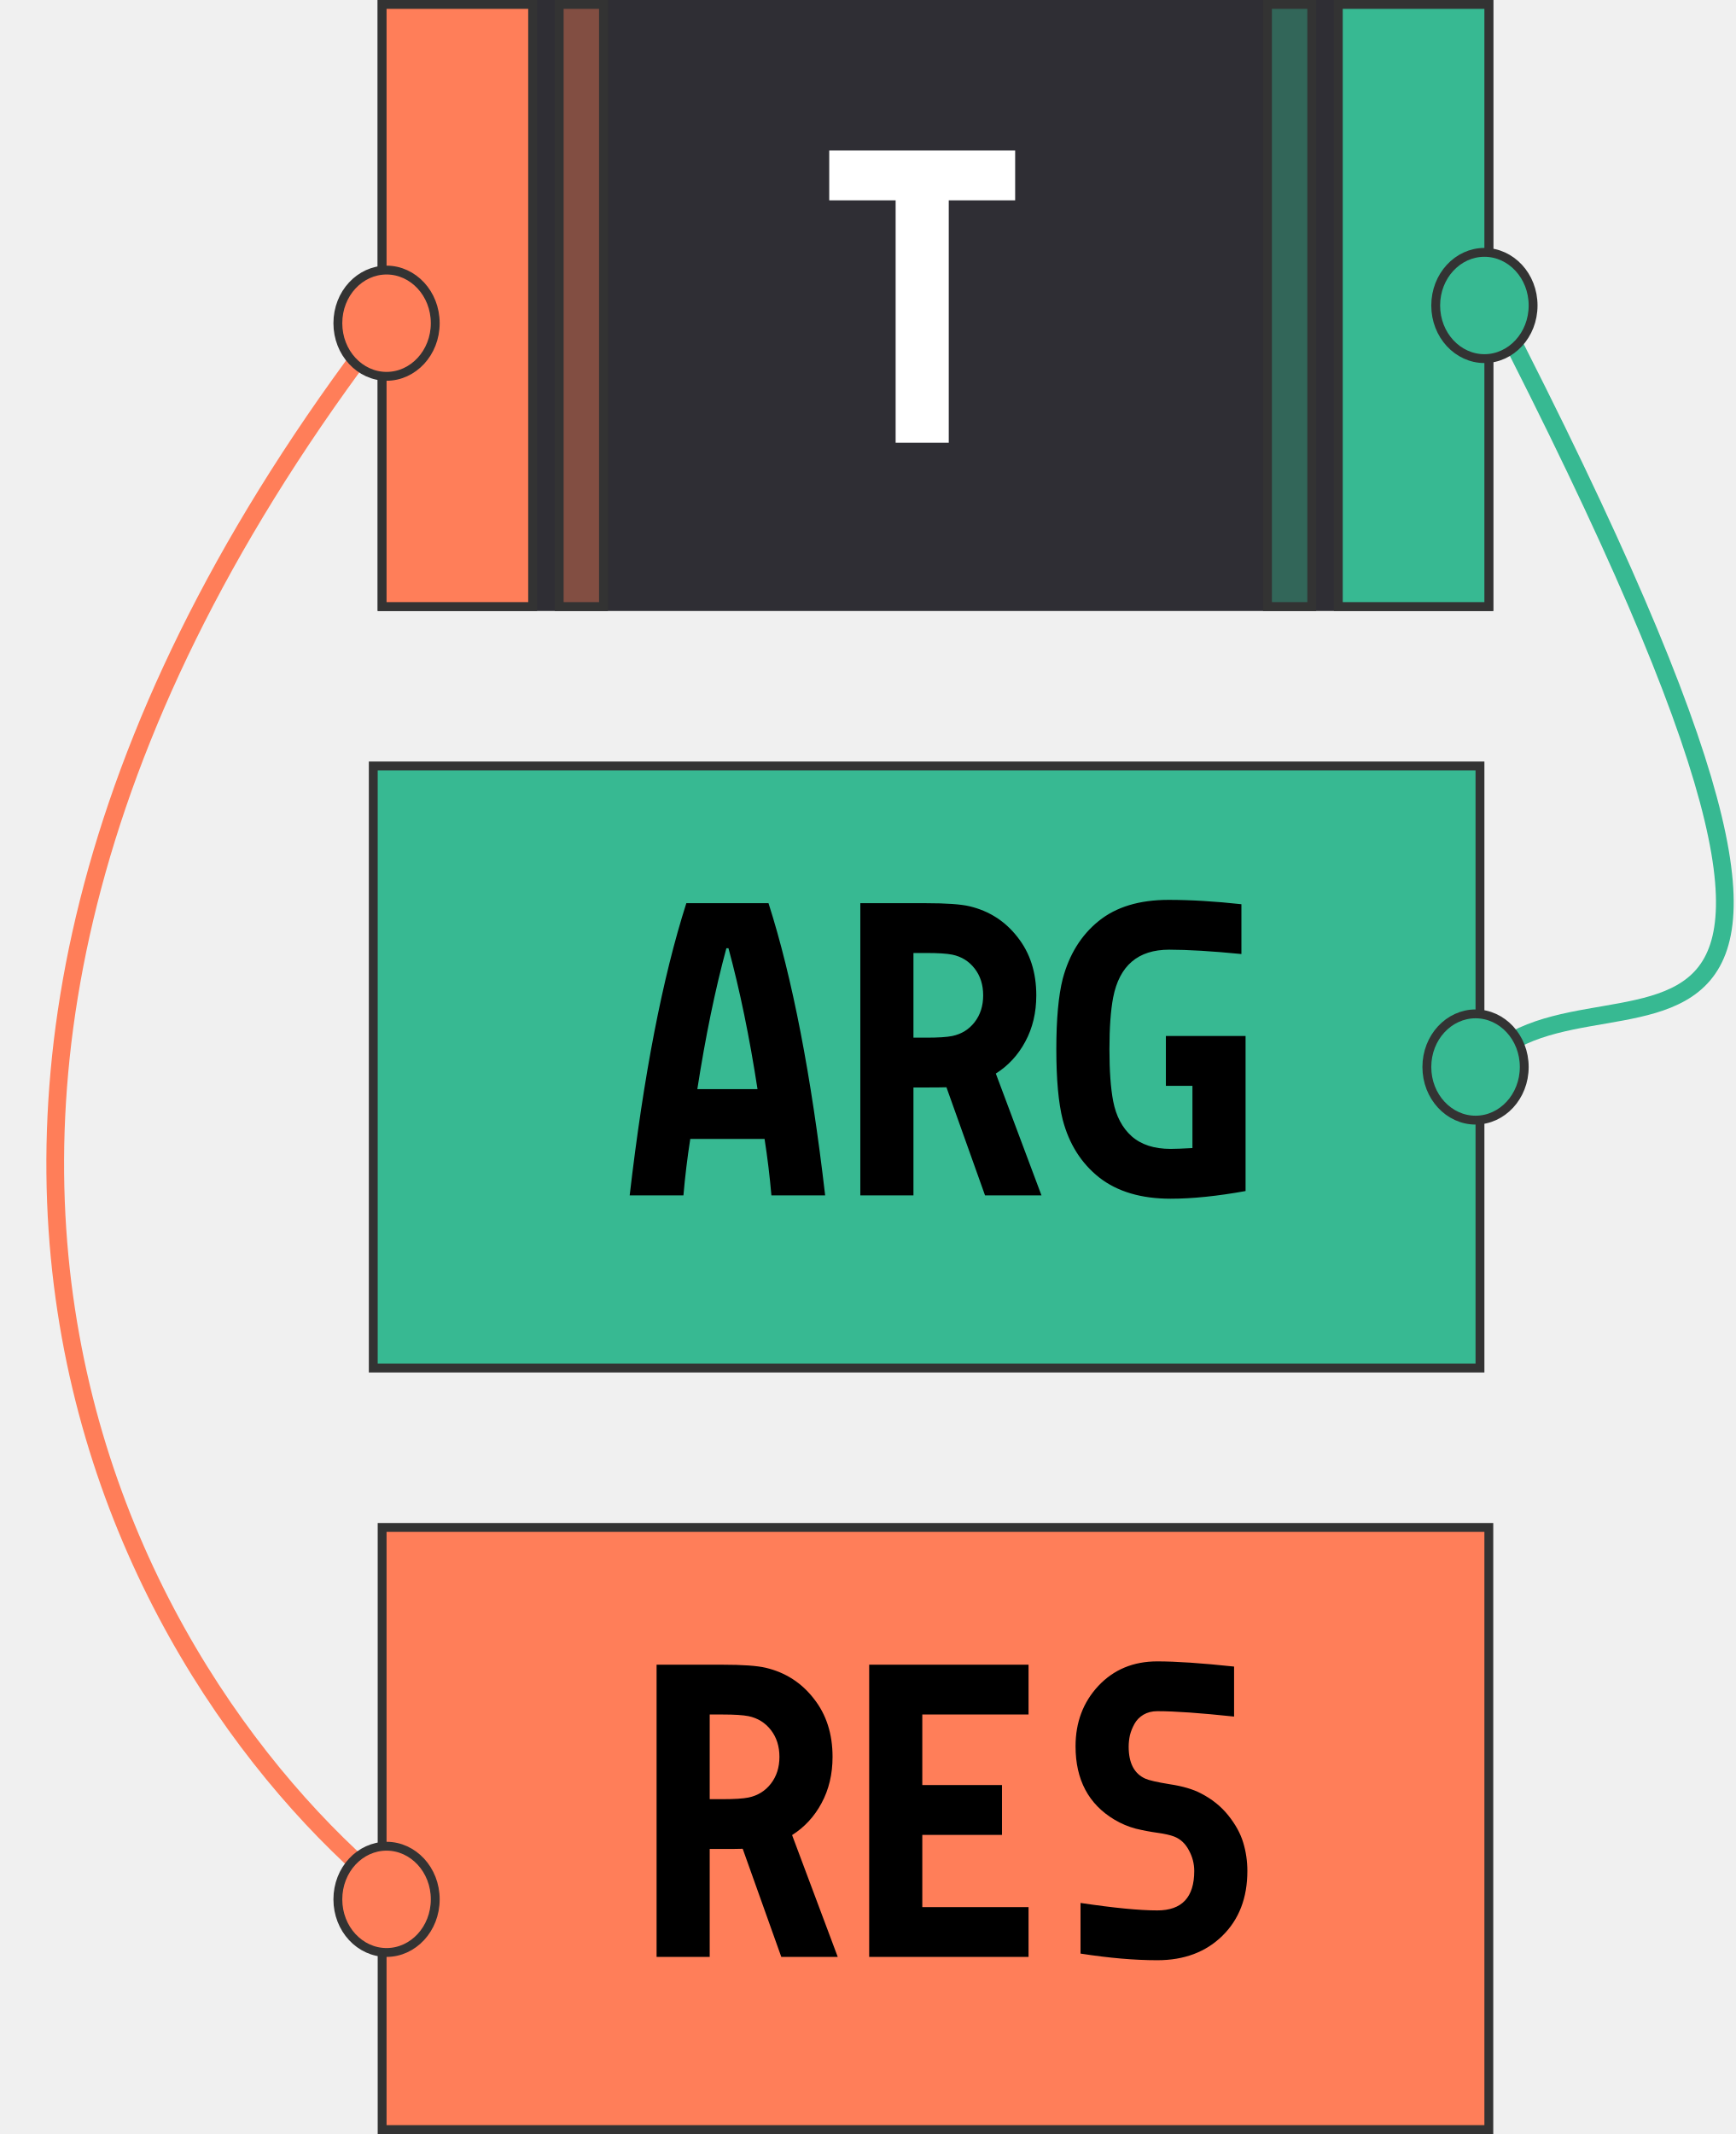
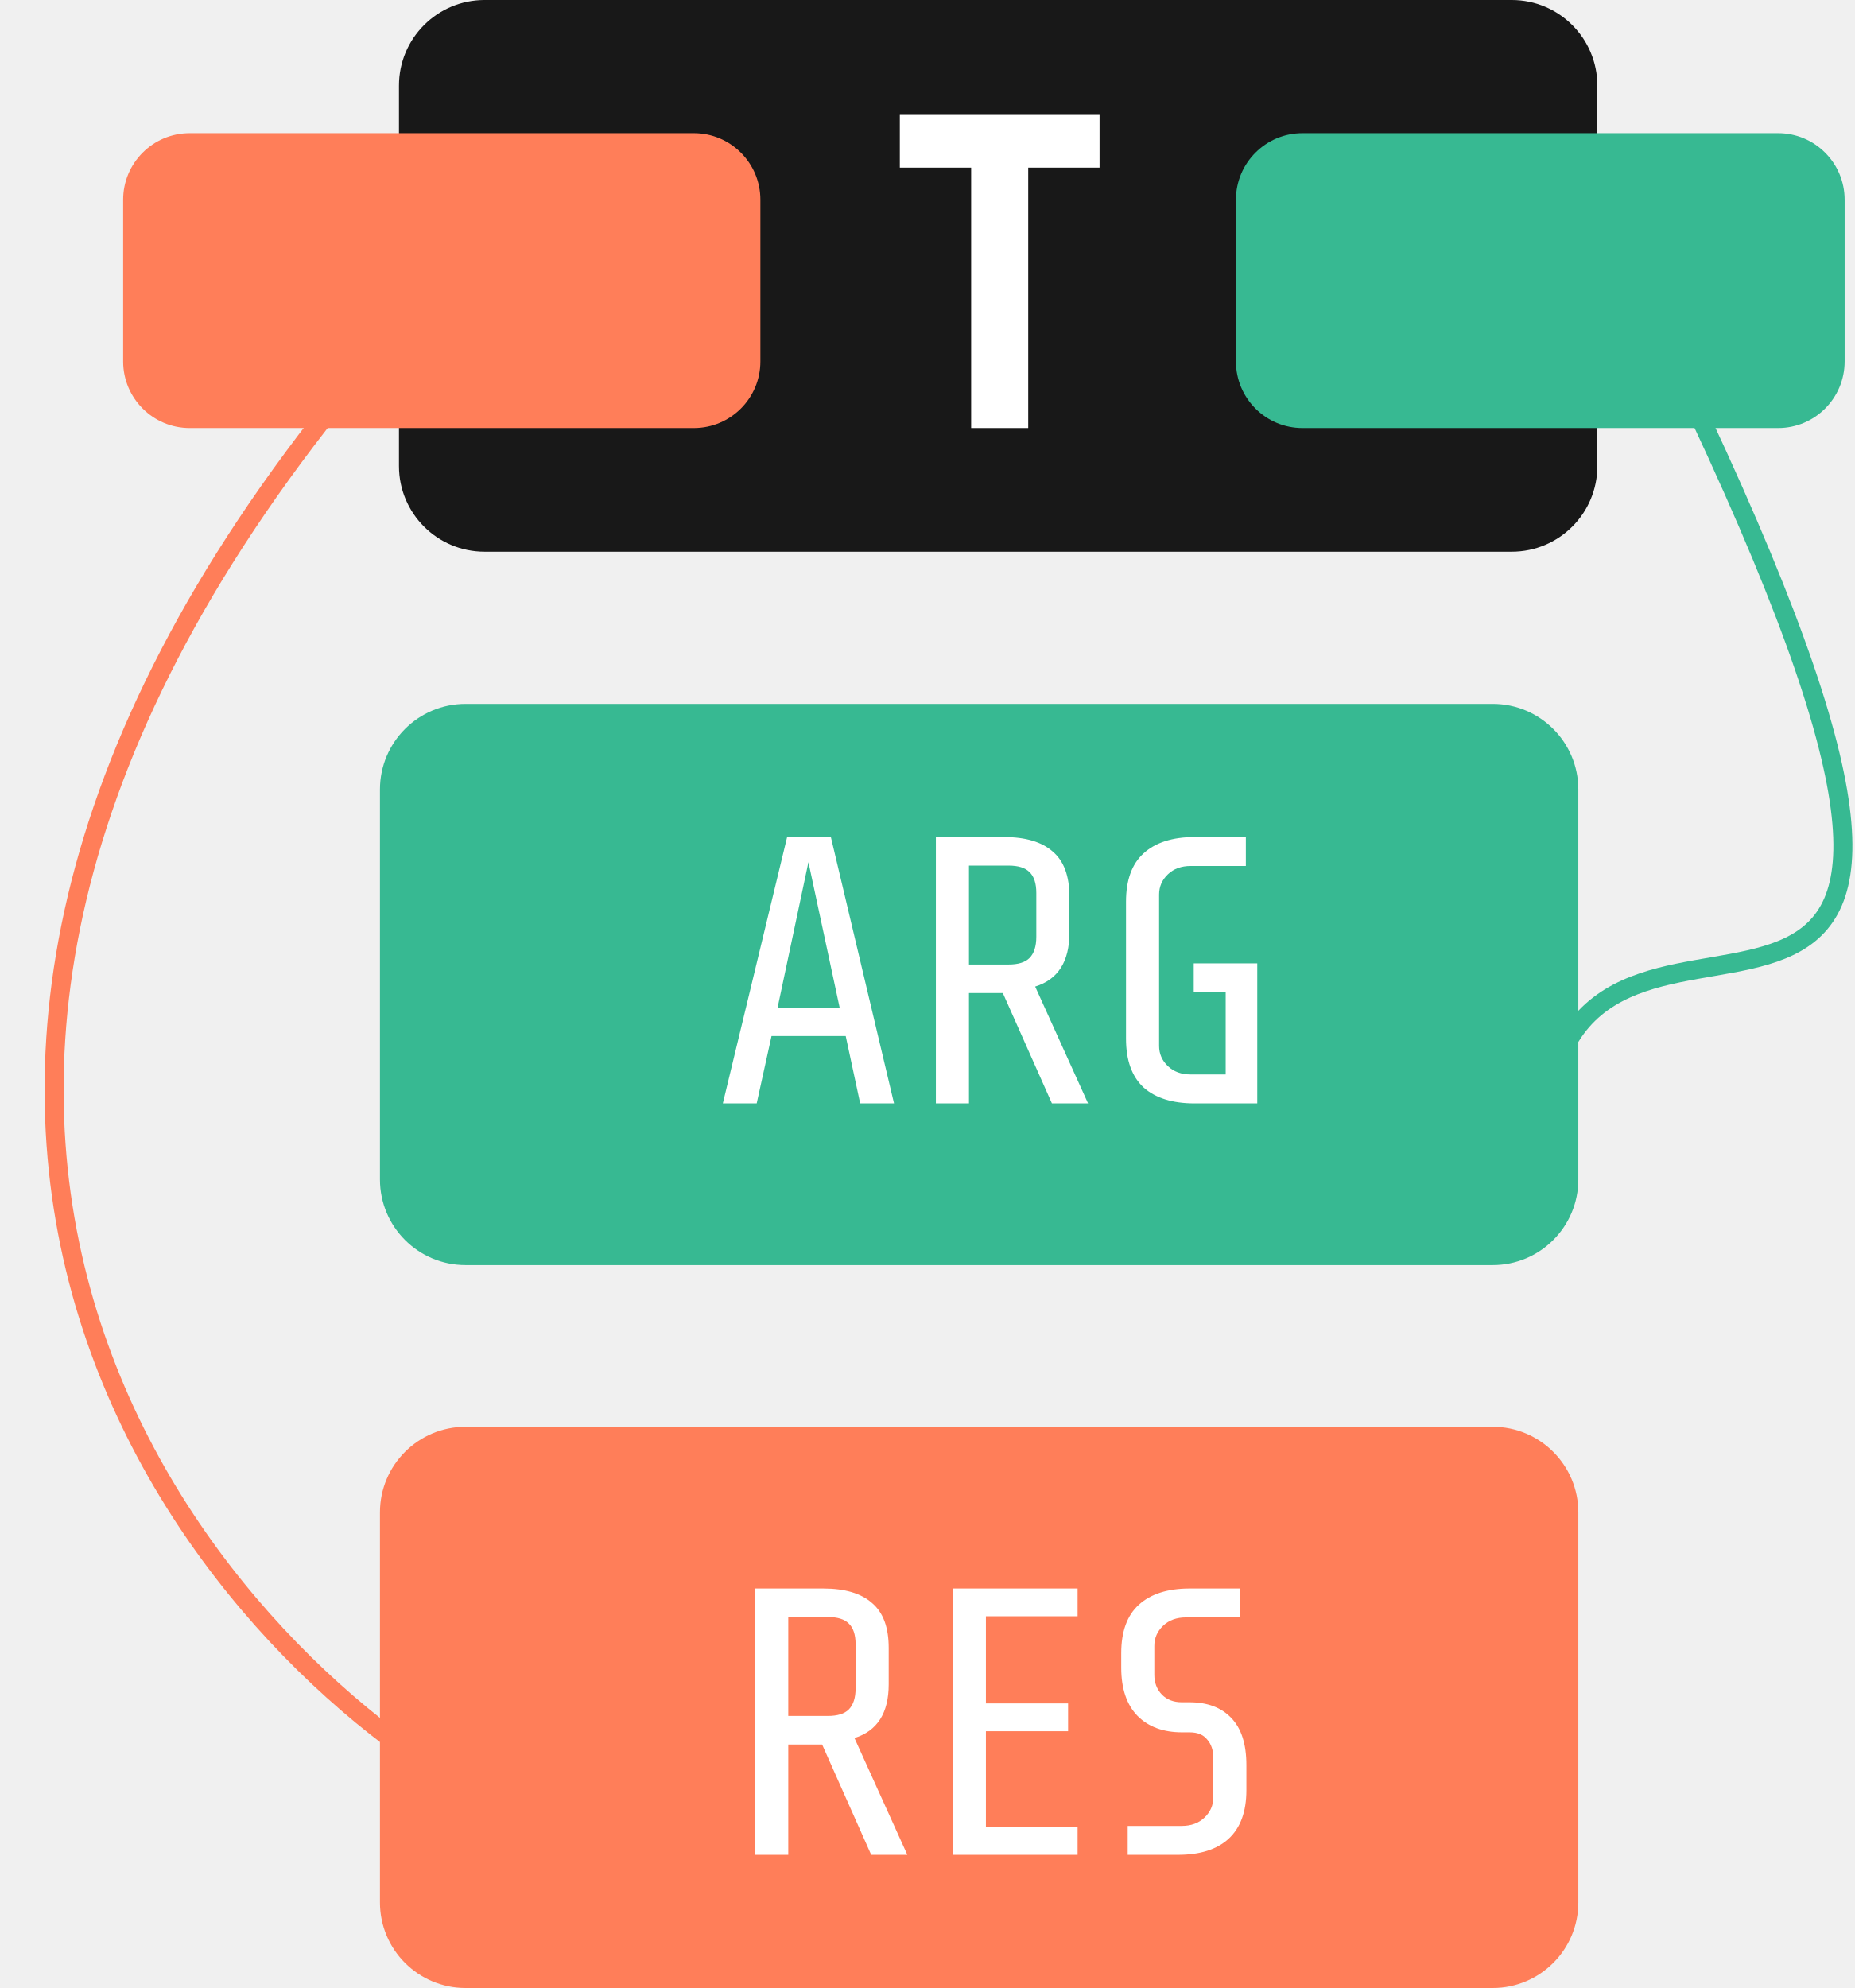
- <svg xmlns="http://www.w3.org/2000/svg" width="196" height="241" viewBox="0 0 196 241" fill="none">
-   <rect x="42.66" width="126" height="69" fill="#2F2E34" />
-   <path d="M114.66 17V22.625H107.16V50H101.16V22.625H93.66V17H114.66Z" fill="white" />
-   <rect x="42.16" y="86.5" width="125" height="68" fill="#37B992" stroke="#333333" />
-   <rect x="43.16" y="172.5" width="125" height="68" fill="#FF7E59" stroke="#333333" />
-   <path d="M85.559 123C84.653 117.109 83.559 111.805 82.278 107.086H82.043C80.778 111.758 79.684 117.062 78.762 123H85.559ZM77.52 102H86.801C89.489 110.406 91.621 121.406 93.2 135H87.129C86.942 132.844 86.684 130.719 86.356 128.625H77.965C77.637 130.719 77.379 132.844 77.192 135H71.121C72.7 121.406 74.832 110.406 77.52 102ZM103.172 107.625V117.187H104.625C105.969 117.187 106.946 117.125 107.555 117C108.602 116.781 109.446 116.258 110.086 115.43C110.727 114.602 111.047 113.594 111.047 112.406C111.047 111.219 110.727 110.211 110.086 109.383C109.446 108.555 108.602 108.031 107.555 107.812C106.93 107.687 105.953 107.625 104.625 107.625H103.172ZM97.172 102H104.578C106.891 102 108.539 102.117 109.524 102.352C111.742 102.883 113.547 104.047 114.938 105.844C116.344 107.625 117.047 109.812 117.047 112.406C117.047 114.359 116.633 116.102 115.805 117.633C114.992 119.148 113.883 120.352 112.477 121.242L117.633 135H111.258L106.899 122.789C106.43 122.805 105.656 122.812 104.578 122.812H103.172V135H97.172V102ZM140.684 134.508C137.481 135.086 134.66 135.375 132.223 135.375C128.895 135.375 126.207 134.578 124.16 132.984C122.129 131.375 120.754 129.203 120.035 126.469C119.551 124.562 119.309 121.906 119.309 118.5C119.309 115.094 119.551 112.437 120.035 110.531C120.77 107.781 122.121 105.609 124.09 104.016C126.059 102.422 128.692 101.625 131.989 101.625C134.489 101.625 137.231 101.789 140.215 102.117V107.742C136.871 107.414 134.153 107.25 132.059 107.25C128.543 107.25 126.434 109.047 125.731 112.641C125.449 114.109 125.309 116.062 125.309 118.5C125.309 120.937 125.449 122.891 125.731 124.359C126.059 126.047 126.754 127.367 127.817 128.32C128.895 129.273 130.364 129.75 132.223 129.75C132.739 129.75 133.559 129.719 134.684 129.656V122.625H131.684V117H140.684V134.508Z" fill="black" />
-   <path d="M80.16 193.625V203.187H81.614C82.957 203.187 83.934 203.125 84.543 203C85.59 202.781 86.434 202.258 87.075 201.43C87.715 200.602 88.035 199.594 88.035 198.406C88.035 197.219 87.715 196.211 87.075 195.383C86.434 194.555 85.59 194.031 84.543 193.812C83.918 193.687 82.942 193.625 81.614 193.625H80.16ZM74.16 188H81.567C83.879 188 85.528 188.117 86.512 188.352C88.731 188.883 90.535 190.047 91.926 191.844C93.332 193.625 94.035 195.812 94.035 198.406C94.035 200.359 93.621 202.102 92.793 203.633C91.981 205.148 90.871 206.352 89.465 207.242L94.621 221H88.246L83.887 208.789C83.418 208.805 82.645 208.812 81.567 208.812H80.16V221H74.16V188ZM98.172 188H116.172V193.625H104.172V201.594H113.172V207.219H104.172V215.375H116.172V221H98.172V188ZM130.715 221.375C128.153 221.375 125.262 221.125 122.043 220.625V214.906C125.809 215.469 128.699 215.75 130.715 215.75C133.496 215.75 134.887 214.266 134.887 211.297C134.887 210.469 134.684 209.687 134.278 208.953C133.887 208.203 133.332 207.687 132.614 207.406C132.16 207.234 131.535 207.094 130.739 206.984C129.942 206.875 129.121 206.719 128.278 206.516C127.449 206.297 126.653 205.961 125.887 205.508C122.949 203.758 121.481 200.992 121.481 197.211C121.481 194.508 122.34 192.234 124.059 190.391C125.793 188.547 128.012 187.625 130.715 187.625C132.824 187.625 135.715 187.82 139.387 188.211V193.859C135.59 193.453 132.699 193.25 130.715 193.25C130.121 193.25 129.598 193.383 129.145 193.648C128.707 193.914 128.371 194.258 128.137 194.68C127.903 195.102 127.731 195.531 127.621 195.969C127.528 196.406 127.481 196.836 127.481 197.258C127.481 199.102 128.106 200.305 129.356 200.867C129.762 201.055 130.684 201.266 132.121 201.5C133.574 201.719 134.746 202.062 135.637 202.531C136.887 203.172 137.918 204 138.731 205.016C139.543 206.031 140.106 207.055 140.418 208.086C140.731 209.117 140.887 210.187 140.887 211.297C140.887 214.328 139.949 216.766 138.074 218.609C136.199 220.453 133.746 221.375 130.715 221.375Z" fill="black" />
-   <path d="M44.66 35C-25.966 125.477 16.7 193.254 46.861 215.833" stroke="#FF7E59" stroke-width="2" />
-   <rect x="43.16" y="0.5" width="17" height="68" fill="#FF7E59" stroke="#333333" />
-   <rect x="63.16" y="0.5" width="5" height="68" fill="#FF7E59" fill-opacity="0.4" stroke="#333333" />
-   <rect x="143.16" y="0.5" width="5" height="68" fill="#37B992" fill-opacity="0.4" stroke="#333333" />
-   <rect x="151.16" y="0.5" width="17" height="68" fill="#37B992" stroke="#333333" />
-   <path d="M166.16 29.5C224.16 140.5 178.16 102.5 166.16 122" stroke="#37B992" stroke-width="2" />
-   <path d="M172.16 120.5C172.16 123.852 169.661 126.5 166.66 126.5C163.66 126.5 161.16 123.852 161.16 120.5C161.16 117.148 163.66 114.5 166.66 114.5C169.661 114.5 172.16 117.148 172.16 120.5Z" fill="#37B992" stroke="#333333" />
-   <path d="M173.16 34.5C173.16 37.852 170.661 40.5 167.66 40.5C164.66 40.5 162.16 37.852 162.16 34.5C162.16 31.148 164.66 28.5 167.66 28.5C170.661 28.5 173.16 31.148 173.16 34.5Z" fill="#37B992" stroke="#333333" />
-   <path d="M49.16 36.5C49.16 39.852 46.661 42.5 43.66 42.5C40.66 42.5 38.16 39.852 38.16 36.5C38.16 33.148 40.66 30.5 43.66 30.5C46.661 30.5 49.16 33.148 49.16 36.5Z" fill="#FF7E59" stroke="#333333" />
-   <path d="M49.16 214.5C49.16 217.852 46.661 220.5 43.66 220.5C40.66 220.5 38.16 217.852 38.16 214.5C38.16 211.148 40.66 208.5 43.66 208.5C46.661 208.5 49.16 211.148 49.16 214.5Z" fill="#FF7E59" stroke="#333333" />
+ <svg xmlns="http://www.w3.org/2000/svg" width="195" height="209" viewBox="0 0 195 209" fill="none">
+   <rect x="41.949" width="126" height="58" rx="9" fill="black" fill-opacity="0.9" />
+   <path d="M115.609 12V17.625H108.109V45H102.109V17.625H94.609V12H115.609Z" fill="white" />
+   <rect x="39.949" y="74" width="126" height="59" rx="9" fill="#37B992" />
+   <rect x="39.949" y="150" width="126" height="59" rx="9" fill="#FF7E59" />
+   <path d="M90.44 116L88.92 108.92H81.12L79.56 116H76L82.76 88H87.36L94 116H90.44ZM85 90.64L81.76 105.92H88.28L85 90.64ZM105.44 104.4H101.88V116H98.4V88H105.56C107.827 88 109.533 88.507 110.68 89.52C111.853 90.507 112.44 92.08 112.44 94.24V98.08C112.44 101.093 111.24 102.973 108.84 103.72L114.4 116H110.6L105.44 104.4ZM108.96 93.88C108.96 92.867 108.72 92.133 108.24 91.68C107.787 91.227 107.053 91 106.04 91H101.88V101.4H106.04C107.053 101.4 107.787 101.173 108.24 100.72C108.72 100.24 108.96 99.493 108.96 98.48V93.88ZM125.591 116C123.271 116 121.484 115.44 120.231 114.32C119.004 113.173 118.391 111.467 118.391 109.2V94.8C118.391 92.533 119.004 90.84 120.231 89.72C121.484 88.573 123.271 88 125.591 88H130.991V91.04H125.191C124.204 91.04 123.404 91.333 122.791 91.92C122.177 92.507 121.871 93.213 121.871 94.04V109.96C121.871 110.787 122.177 111.493 122.791 112.08C123.404 112.667 124.204 112.96 125.191 112.96H128.871V104.28H125.511V101.28H132.191V116H125.591Z" fill="white" />
+   <path d="M86.44 183.4H82.88V195H79.4V167H86.56C88.827 167 90.533 167.507 91.68 168.52C92.853 169.507 93.44 171.08 93.44 173.24V177.08C93.44 180.093 92.24 181.973 89.84 182.72L95.4 195H91.6L86.44 183.4ZM89.96 172.88C89.96 171.867 89.72 171.133 89.24 170.68C88.787 170.227 88.053 170 87.04 170H82.88V180.4H87.04C88.053 180.4 88.787 180.173 89.24 179.72C89.72 179.24 89.96 178.493 89.96 177.48V172.88ZM100.181 195V167H113.301V169.92H103.661V179.08H112.301V182H103.661V192.08H113.301V195H100.181ZM131.048 188.2C131.048 190.467 130.421 192.173 129.168 193.32C127.941 194.44 126.168 195 123.848 195H118.568V191.96H124.248C125.234 191.96 126.034 191.667 126.648 191.08C127.261 190.493 127.568 189.787 127.568 188.96V184.8C127.568 184 127.354 183.36 126.928 182.88C126.528 182.373 125.914 182.12 125.088 182.12H124.288C122.314 182.12 120.754 181.547 119.608 180.4C118.461 179.227 117.888 177.533 117.888 175.32V173.8C117.888 171.533 118.501 169.84 119.728 168.72C120.981 167.573 122.768 167 125.088 167H130.408V170.04H124.688C123.701 170.04 122.901 170.333 122.288 170.92C121.674 171.507 121.368 172.213 121.368 173.04V176.08C121.368 176.907 121.634 177.6 122.168 178.16C122.701 178.693 123.394 178.96 124.248 178.96H125.048C126.941 178.96 128.408 179.507 129.448 180.6C130.514 181.693 131.048 183.347 131.048 185.56V188.2Z" fill="white" />
+   <rect x="12.949" y="14" width="67" height="31" rx="7" fill="#FF7E59" />
+   <path d="M45.949 30C-27.433 108.956 16.025 167.421 46.927 186.784" stroke="#FF7E59" stroke-width="2" />
+   <rect x="129.949" y="14" width="64" height="31" rx="7" fill="#37B992" />
+   <path d="M165.109 16.5C223.109 127.5 177.109 89.5 165.109 109" stroke="#37B992" stroke-width="2" />
</svg>
